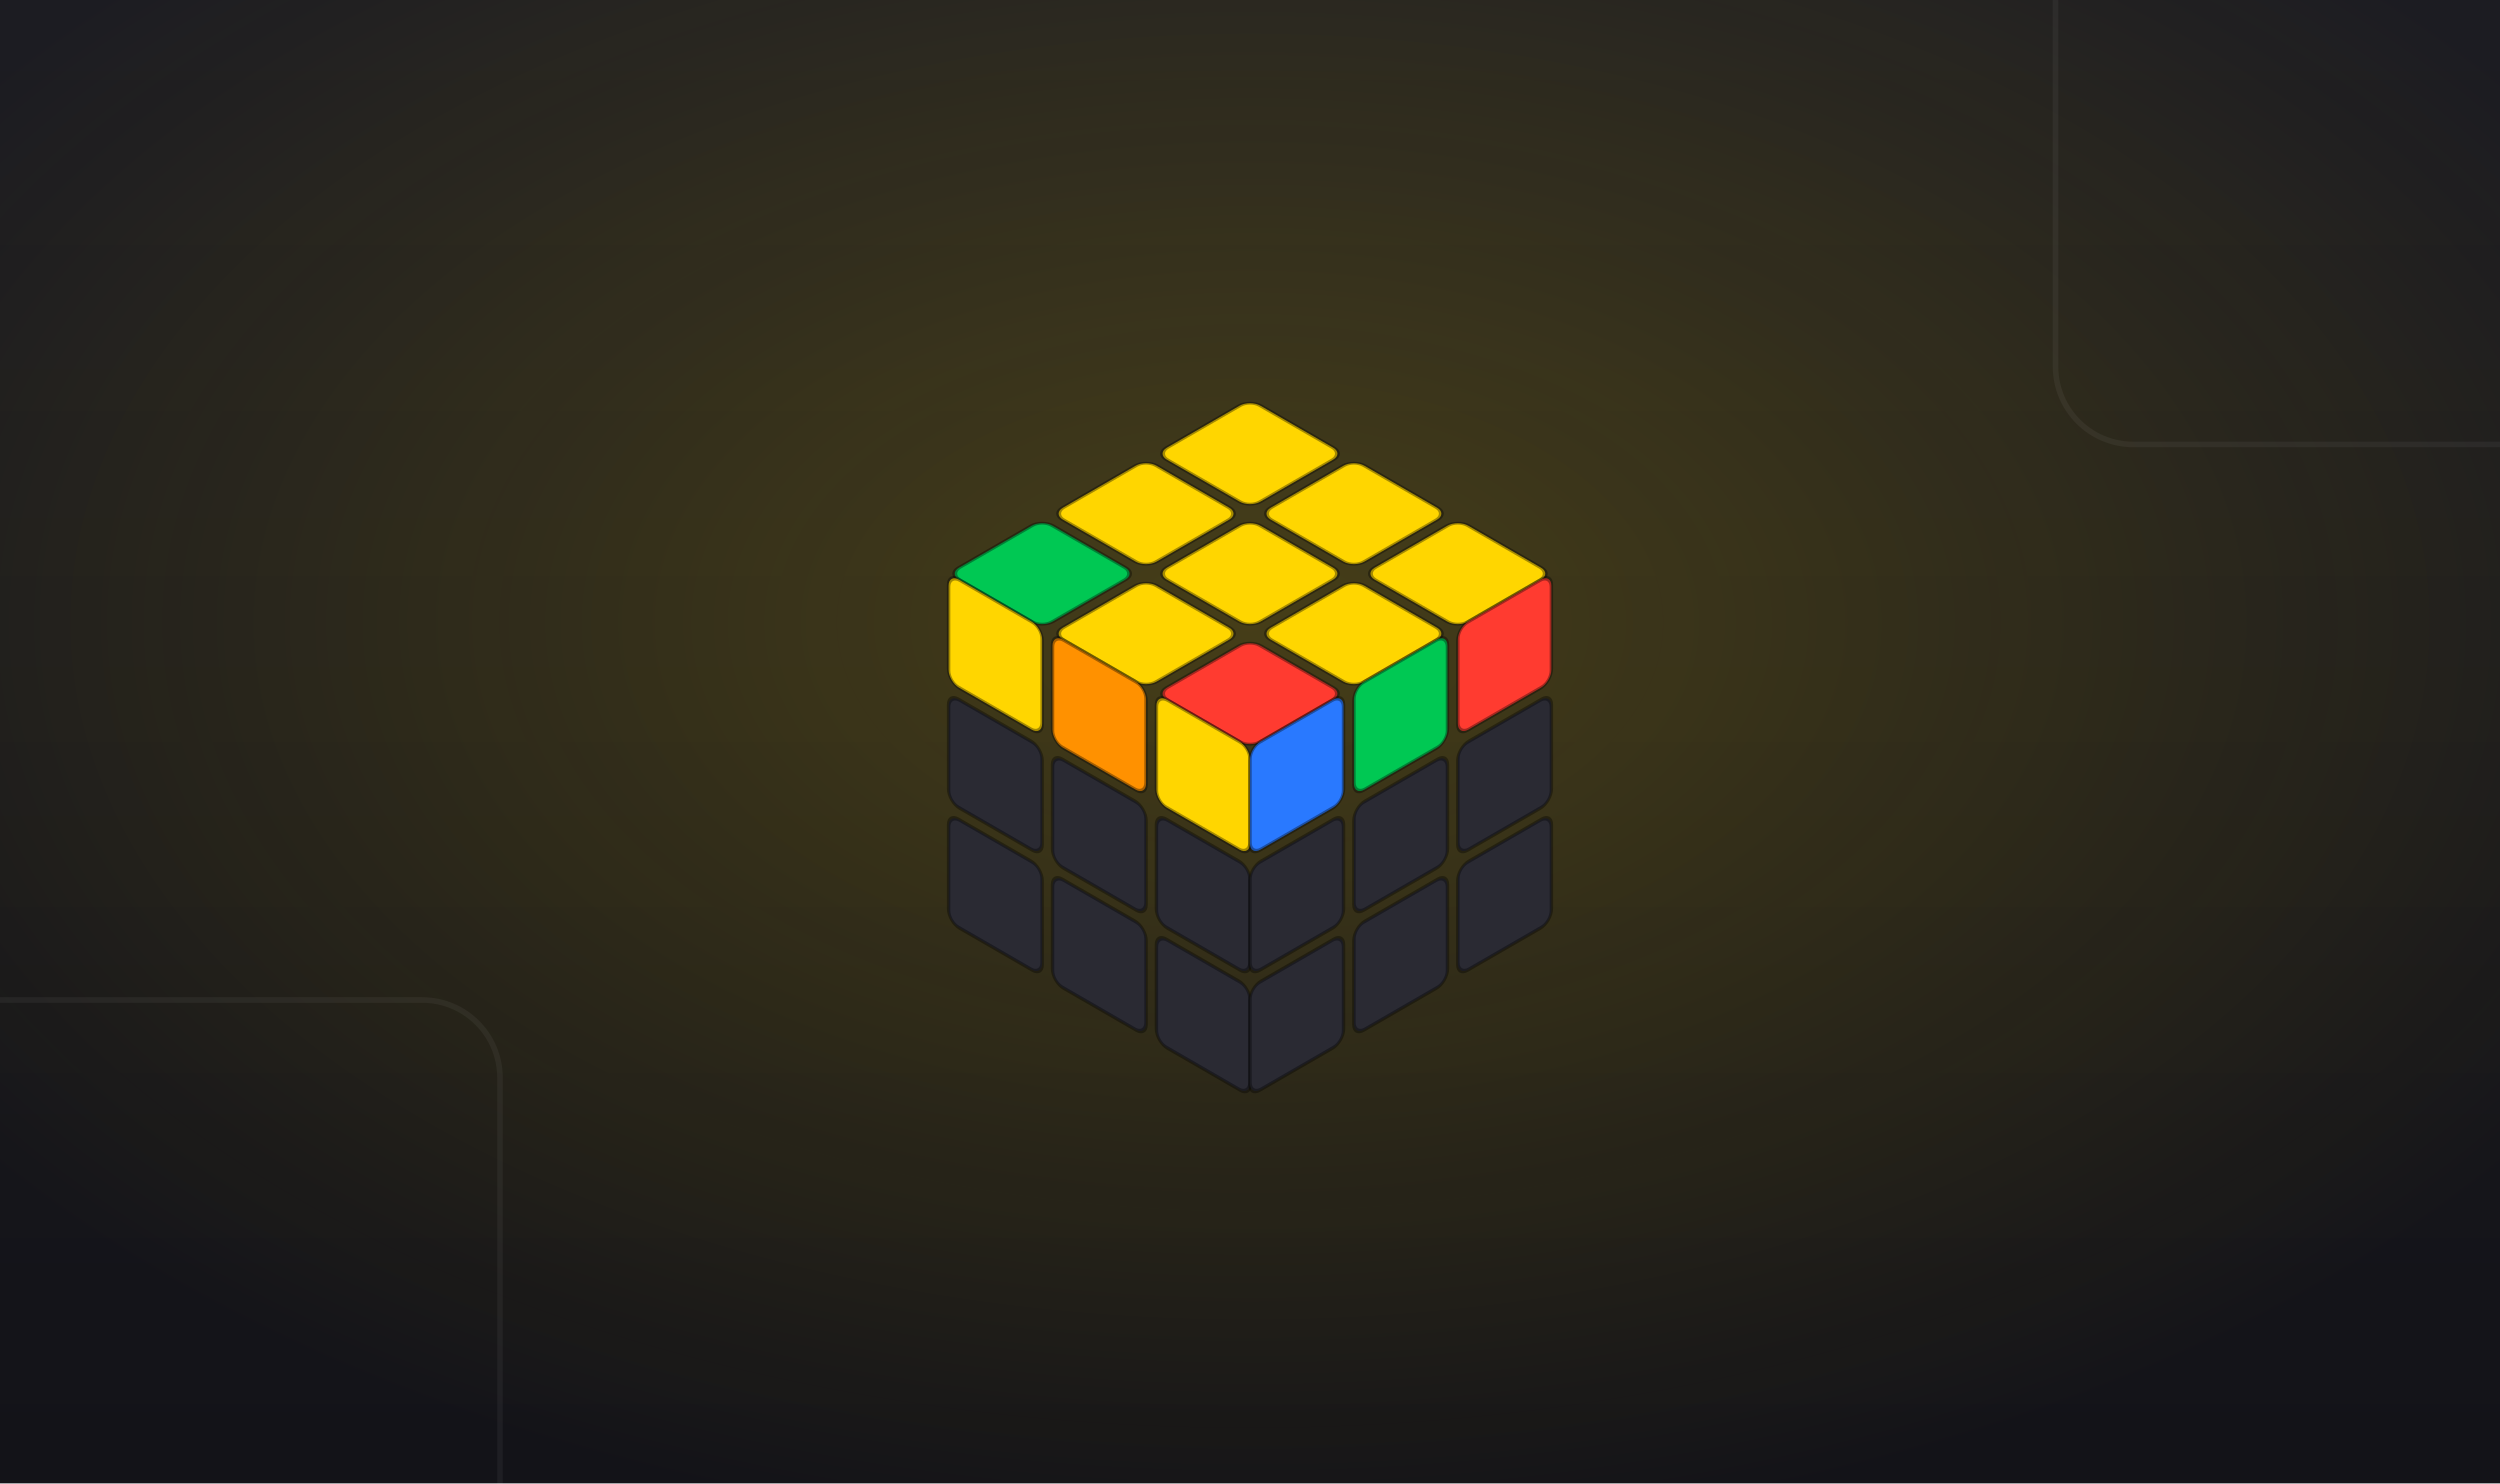
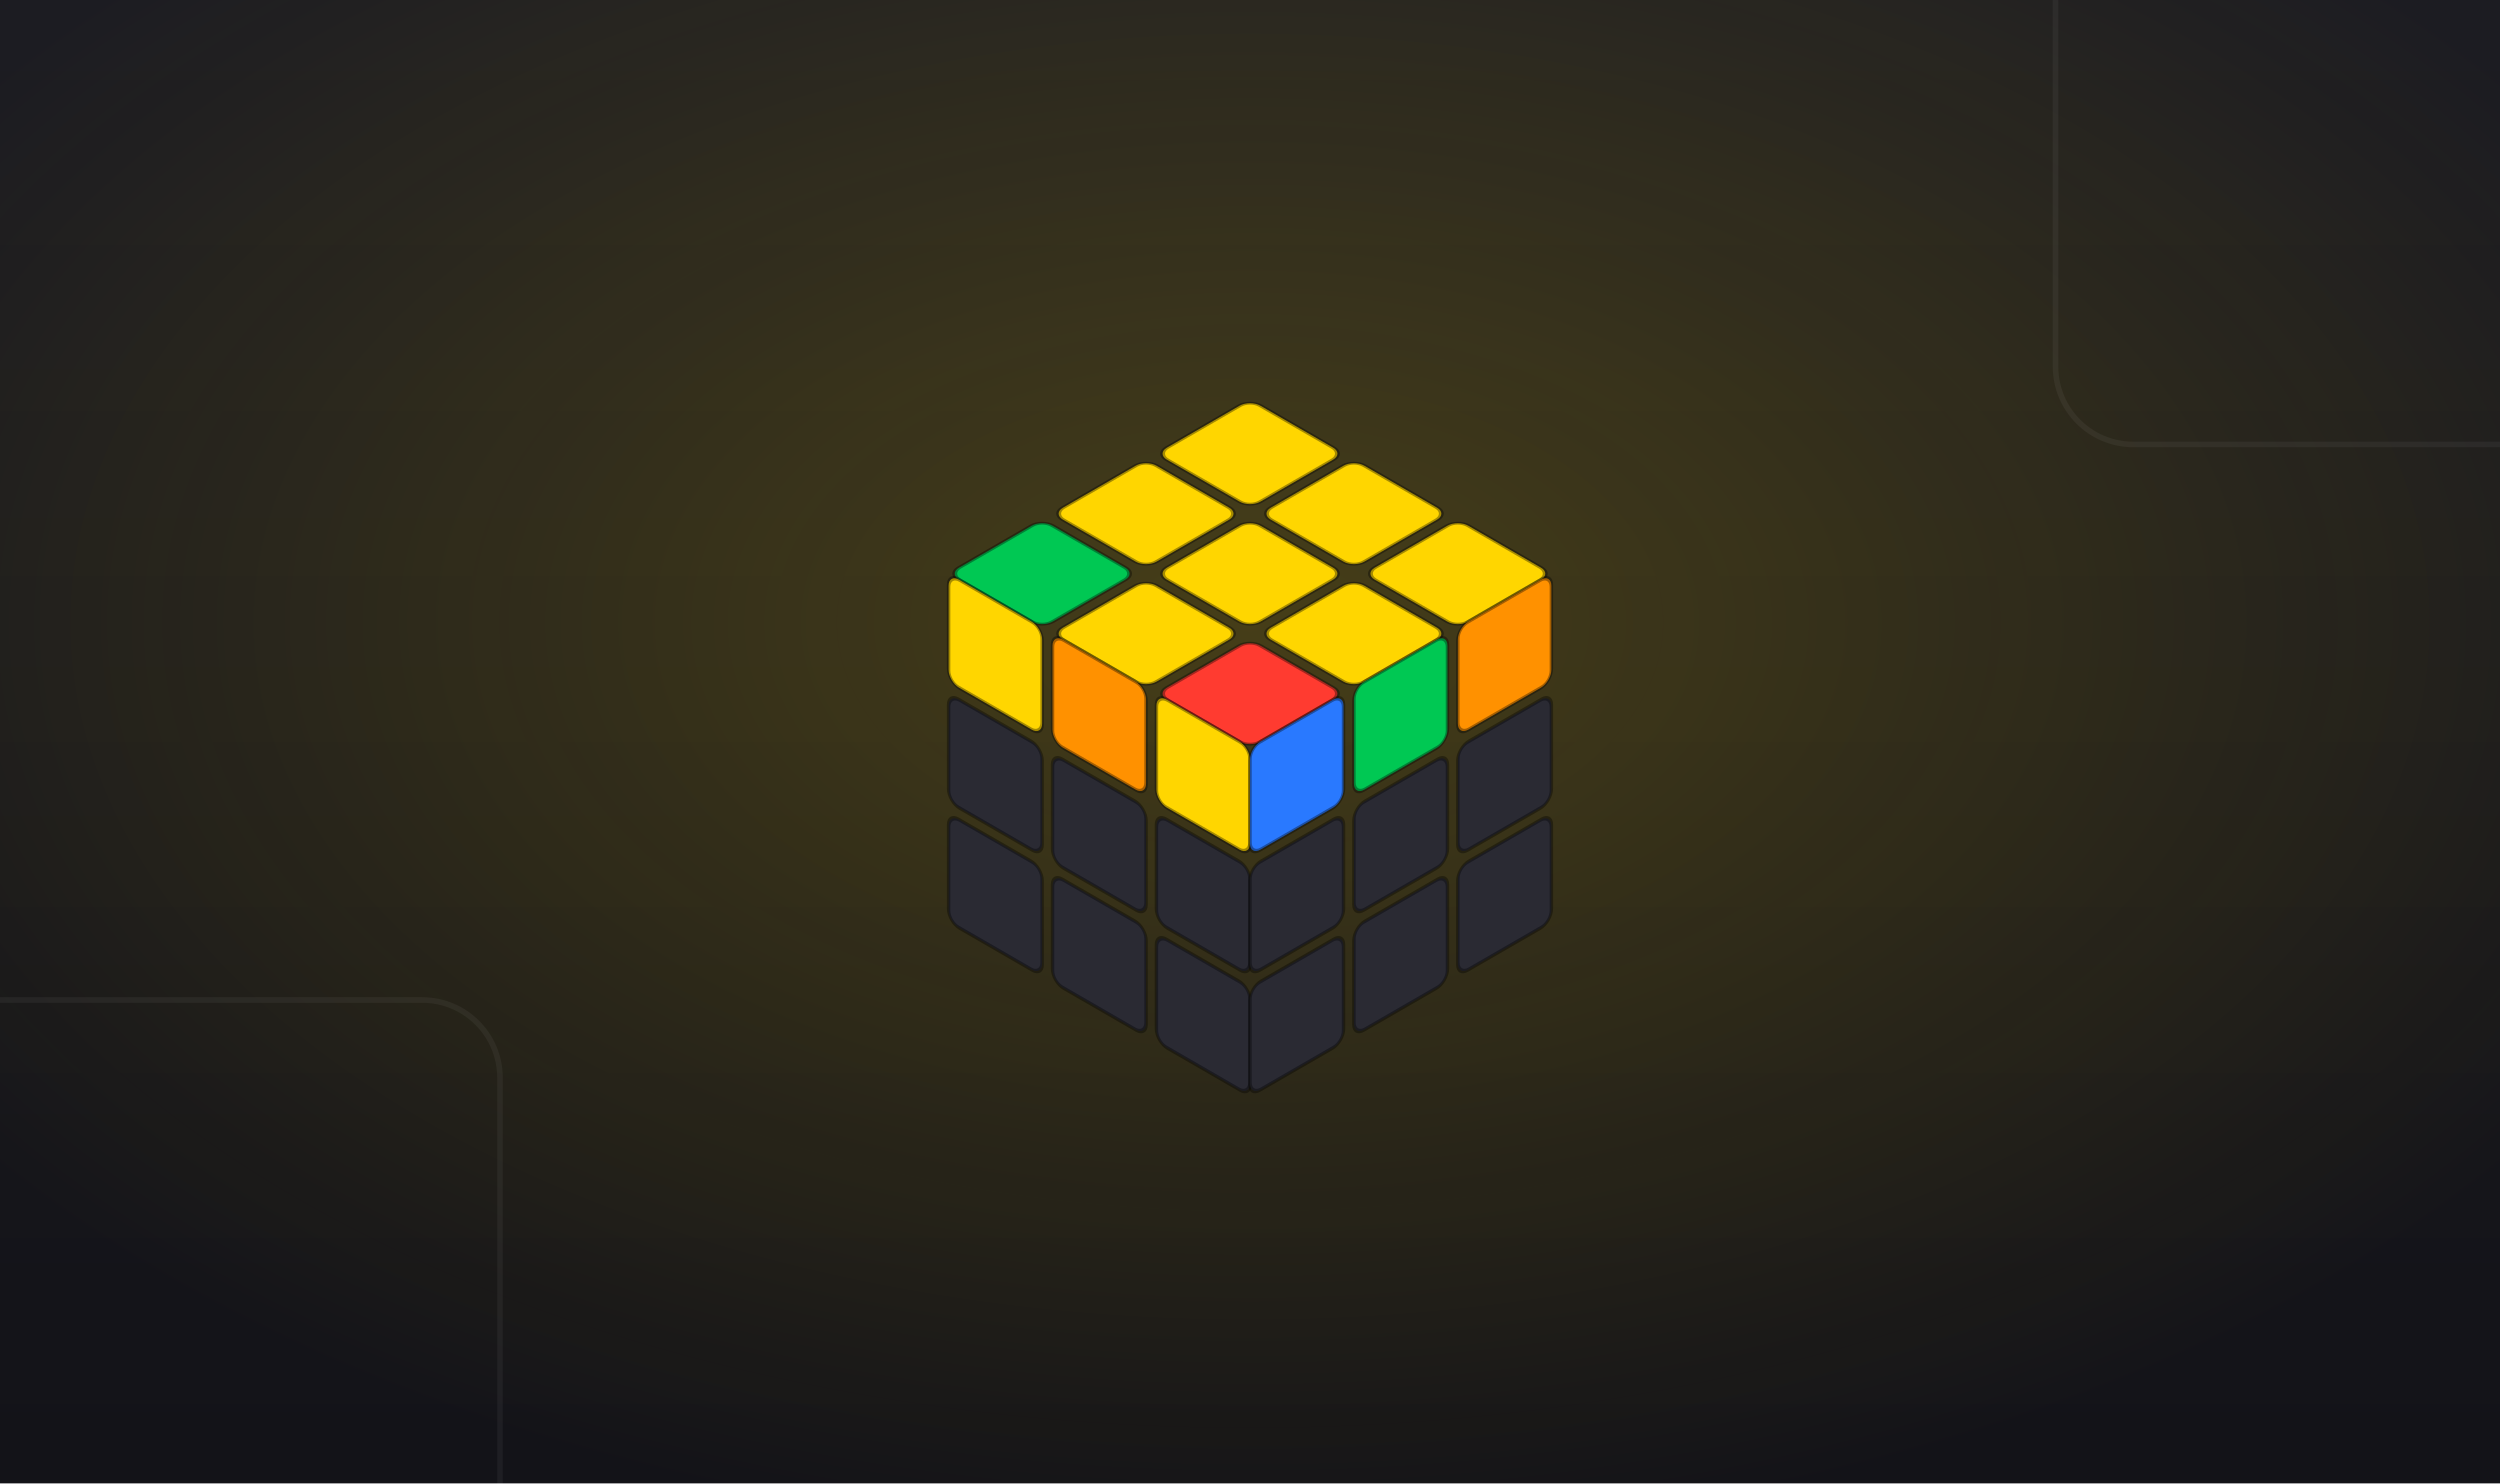
<svg xmlns="http://www.w3.org/2000/svg" viewBox="0 0 900 534">
  <defs>
    <linearGradient id="bg" x1="0" y1="0" x2="0" y2="1">
      <stop offset="0%" stop-color="#1c1c22" />
      <stop offset="100%" stop-color="#131318" />
    </linearGradient>
    <radialGradient id="glow" cx="50%" cy="42%" r="62%">
      <stop offset="0%" stop-color="#ffd600" stop-opacity="0.20" />
      <stop offset="100%" stop-color="#ffd600" stop-opacity="0" />
    </radialGradient>
  </defs>
  <rect width="900" height="534" fill="url(#bg)" />
  <rect width="900" height="534" fill="url(#glow)" />
  <g opacity="0.05" stroke="#ffffff" stroke-width="2" fill="none">
    <rect x="-60" y="360" width="240" height="240" rx="28" />
    <rect x="740" y="-80" width="240" height="240" rx="28" />
  </g>
  <g transform="translate(450 267) scale(0.72) translate(-450 -267)">
    <g transform="translate(450 96) matrix(0.866 0.5 -0.866 0.5 0 0)">
      <rect x="0.0" y="0.0" width="54.0" height="54.0" rx="6" fill="#ffd600" stroke="rgba(0,0,0,0.35)" stroke-width="2" />
      <rect x="60.0" y="0.0" width="54.0" height="54.0" rx="6" fill="#ffd600" stroke="rgba(0,0,0,0.35)" stroke-width="2" />
      <rect x="120.0" y="0.0" width="54.0" height="54.0" rx="6" fill="#ffd600" stroke="rgba(0,0,0,0.35)" stroke-width="2" />
      <rect x="0.0" y="60.0" width="54.0" height="54.0" rx="6" fill="#ffd600" stroke="rgba(0,0,0,0.35)" stroke-width="2" />
      <rect x="60.0" y="60.0" width="54.0" height="54.0" rx="6" fill="#ffd600" stroke="rgba(0,0,0,0.35)" stroke-width="2" />
      <rect x="120.0" y="60.0" width="54.0" height="54.0" rx="6" fill="#ffd600" stroke="rgba(0,0,0,0.35)" stroke-width="2" />
      <rect x="0.0" y="120.0" width="54.0" height="54.0" rx="6" fill="#00c853" stroke="rgba(0,0,0,0.35)" stroke-width="2" />
      <rect x="60.0" y="120.0" width="54.0" height="54.0" rx="6" fill="#ffd600" stroke="rgba(0,0,0,0.35)" stroke-width="2" />
      <rect x="120.0" y="120.0" width="54.0" height="54.0" rx="6" fill="#ff3b30" stroke="rgba(0,0,0,0.35)" stroke-width="2" />
    </g>
    <g transform="translate(299.3 183) matrix(0.866 0.5 0 1 0 0)">
      <rect x="0.0" y="0.0" width="54.0" height="54.0" rx="6" fill="#ffd600" stroke="rgba(0,0,0,0.35)" stroke-width="2" />
      <rect x="60.0" y="0.0" width="54.0" height="54.0" rx="6" fill="#ff9100" stroke="rgba(0,0,0,0.35)" stroke-width="2" />
      <rect x="120.0" y="0.0" width="54.0" height="54.0" rx="6" fill="#ffd600" stroke="rgba(0,0,0,0.35)" stroke-width="2" />
      <rect x="0.0" y="60.0" width="54.0" height="54.0" rx="6" fill="#2a2a33" stroke="rgba(0,0,0,0.35)" stroke-width="2" />
      <rect x="60.0" y="60.0" width="54.0" height="54.0" rx="6" fill="#2a2a33" stroke="rgba(0,0,0,0.35)" stroke-width="2" />
      <rect x="120.0" y="60.0" width="54.0" height="54.0" rx="6" fill="#2a2a33" stroke="rgba(0,0,0,0.35)" stroke-width="2" />
      <rect x="0.0" y="120.0" width="54.0" height="54.0" rx="6" fill="#2a2a33" stroke="rgba(0,0,0,0.35)" stroke-width="2" />
      <rect x="60.0" y="120.0" width="54.0" height="54.0" rx="6" fill="#2a2a33" stroke="rgba(0,0,0,0.35)" stroke-width="2" />
      <rect x="120.0" y="120.0" width="54.0" height="54.0" rx="6" fill="#2a2a33" stroke="rgba(0,0,0,0.35)" stroke-width="2" />
    </g>
    <g transform="translate(450 270) matrix(0.866 -0.5 0 1 0 0)">
      <rect x="0.0" y="0.0" width="54.0" height="54.0" rx="6" fill="#2979ff" stroke="rgba(0,0,0,0.35)" stroke-width="2" />
      <rect x="60.0" y="0.0" width="54.0" height="54.0" rx="6" fill="#00c853" stroke="rgba(0,0,0,0.35)" stroke-width="2" />
-       <rect x="120.0" y="0.0" width="54.0" height="54.0" rx="6" fill="#ff3b30" stroke="rgba(0,0,0,0.35)" stroke-width="2" />
+       <rect x="120.0" y="0.0" width="54.0" height="54.0" rx="6" fill="#ff9100" stroke="rgba(0,0,0,0.35)" stroke-width="2" />
      <rect x="0.0" y="60.0" width="54.0" height="54.0" rx="6" fill="#2a2a33" stroke="rgba(0,0,0,0.35)" stroke-width="2" />
      <rect x="60.0" y="60.0" width="54.0" height="54.0" rx="6" fill="#2a2a33" stroke="rgba(0,0,0,0.35)" stroke-width="2" />
      <rect x="120.0" y="60.0" width="54.0" height="54.0" rx="6" fill="#2a2a33" stroke="rgba(0,0,0,0.35)" stroke-width="2" />
      <rect x="0.0" y="120.0" width="54.0" height="54.0" rx="6" fill="#2a2a33" stroke="rgba(0,0,0,0.35)" stroke-width="2" />
      <rect x="60.0" y="120.0" width="54.0" height="54.0" rx="6" fill="#2a2a33" stroke="rgba(0,0,0,0.35)" stroke-width="2" />
      <rect x="120.0" y="120.0" width="54.0" height="54.0" rx="6" fill="#2a2a33" stroke="rgba(0,0,0,0.35)" stroke-width="2" />
    </g>
  </g>
</svg>
